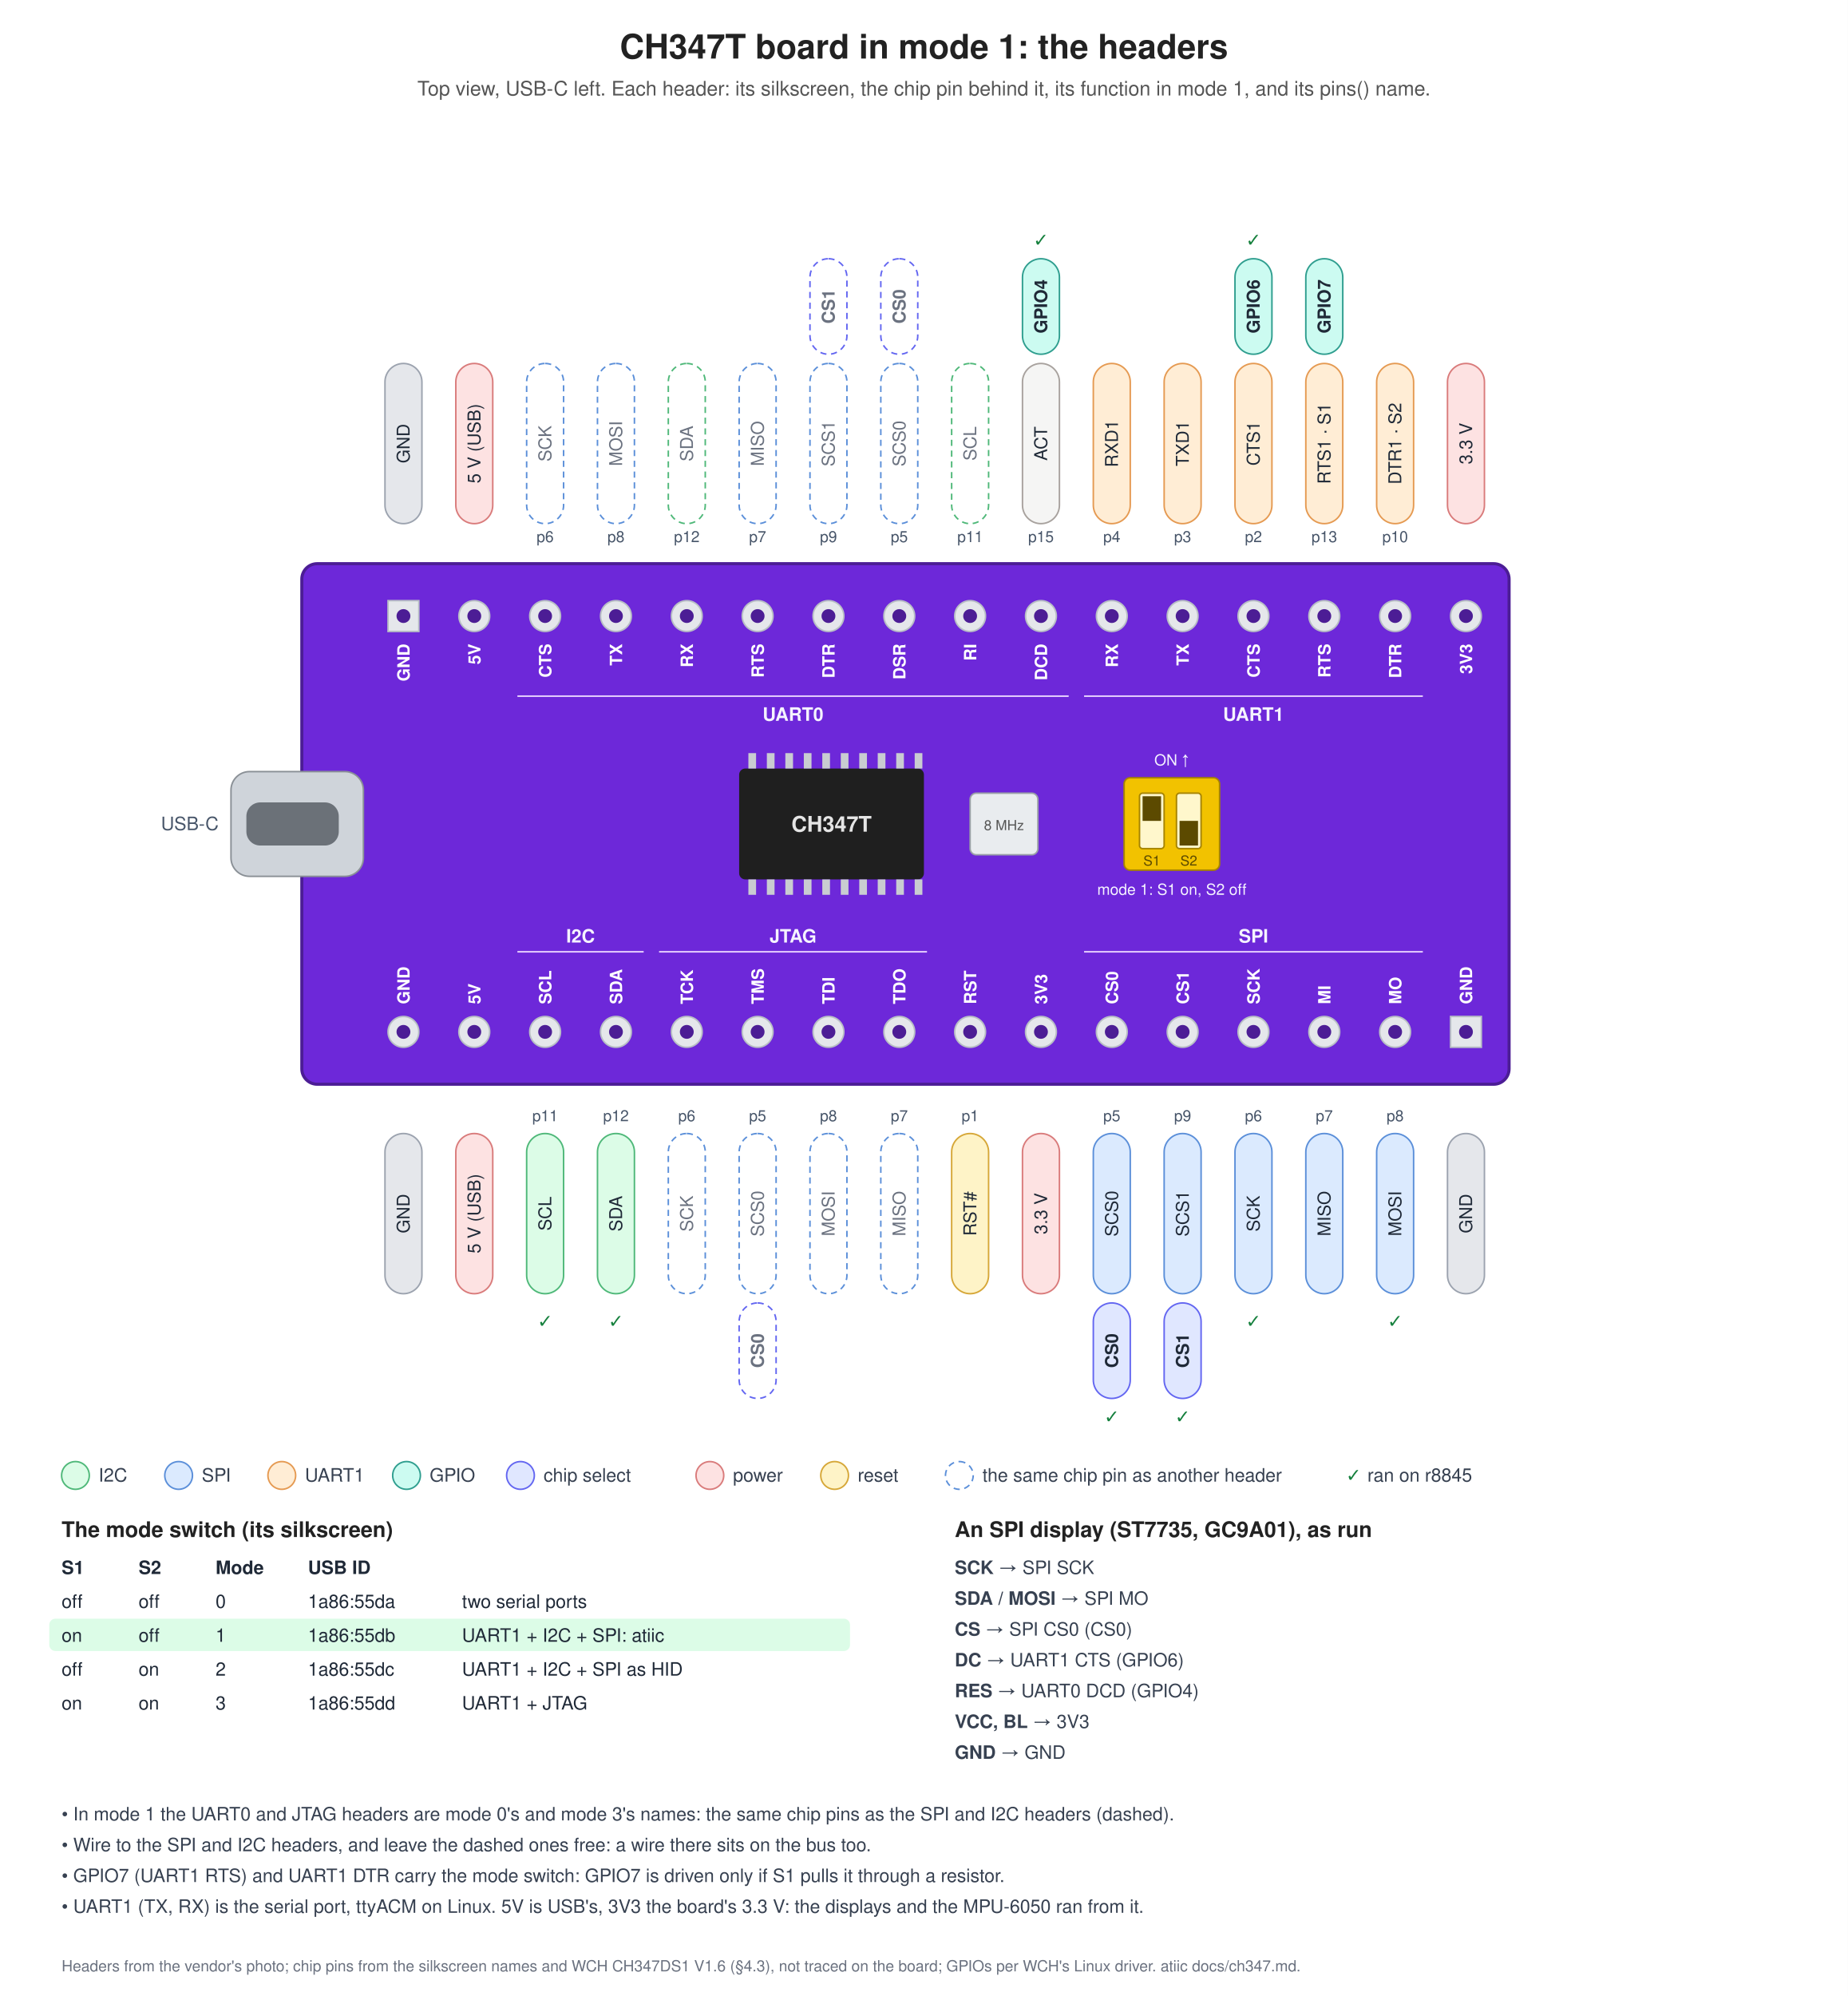
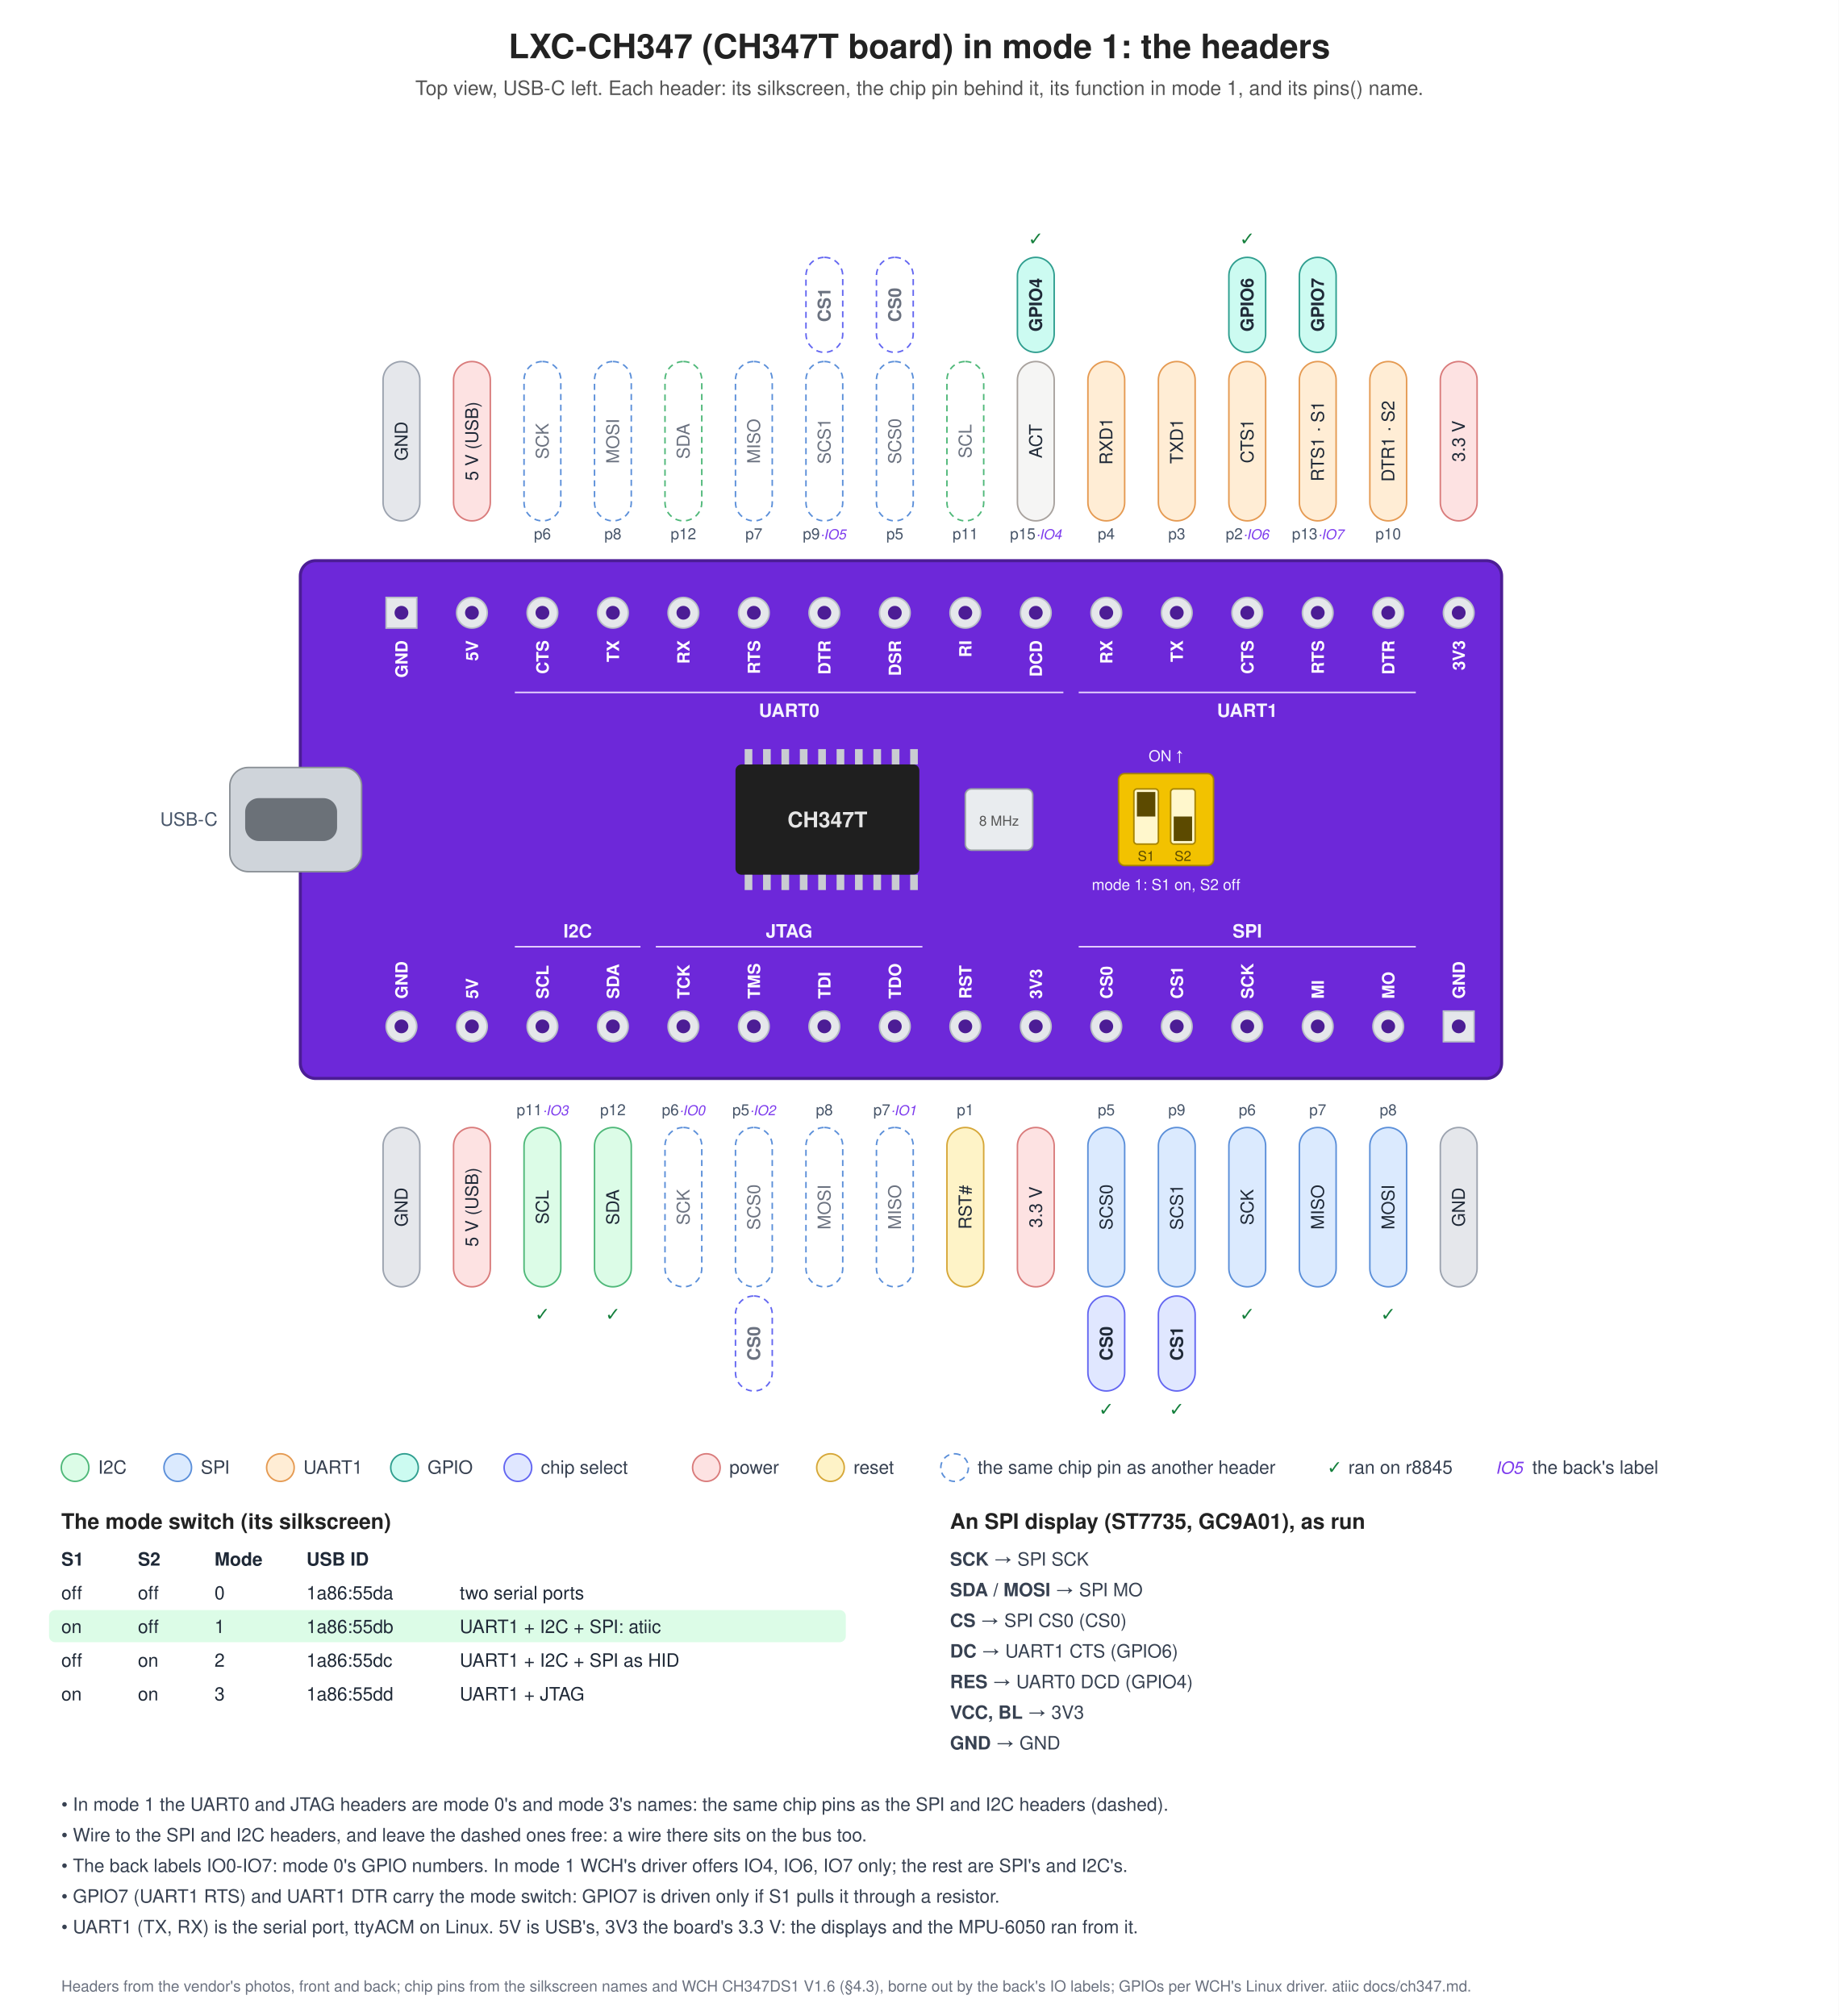
- <svg xmlns="http://www.w3.org/2000/svg" viewBox="0 0 1200 1296" width="1200" height="1296" font-family="Helvetica, Arial, sans-serif">
-   <rect width="1200" height="1296" fill="#ffffff" />
-   <text x="600.0" y="38" text-anchor="middle" font-size="22" font-weight="bold" fill="#222">CH347T board in mode 1: the headers</text>
+ <svg xmlns="http://www.w3.org/2000/svg" viewBox="0 0 1200 1316" width="1200" height="1316" font-family="Helvetica, Arial, sans-serif">
+   <rect width="1200" height="1316" fill="#ffffff" />
+   <text x="600.0" y="38" text-anchor="middle" font-size="22" font-weight="bold" fill="#222">LXC-CH347 (CH347T board) in mode 1: the headers</text>
  <text x="600.0" y="62" text-anchor="middle" font-size="13" fill="#555">Top view, USB-C left. Each header: its silkscreen, the chip pin behind it, its function in mode 1, and its pins() name.</text>
  <rect x="196" y="366" width="784" height="338" rx="10" fill="#6d28d9" stroke="#4c1d95" stroke-width="2" />
  <rect x="150" y="501.0" width="86" height="68" rx="12" fill="#cfd4da" stroke="#8a9096" />
  <rect x="160" y="521.0" width="60" height="28" rx="9" fill="#6b7178" />
  <text x="142" y="539.0" text-anchor="end" font-size="12" fill="#475569">USB-C</text>
  <rect x="480" y="499.0" width="120" height="72" rx="4" fill="#1f1f1f" />
  <rect x="486" y="489.0" width="5" height="10" fill="#c9ccd1" />
  <rect x="486" y="571.0" width="5" height="10" fill="#c9ccd1" />
  <rect x="498" y="489.0" width="5" height="10" fill="#c9ccd1" />
  <rect x="498" y="571.0" width="5" height="10" fill="#c9ccd1" />
  <rect x="510" y="489.0" width="5" height="10" fill="#c9ccd1" />
  <rect x="510" y="571.0" width="5" height="10" fill="#c9ccd1" />
  <rect x="522" y="489.0" width="5" height="10" fill="#c9ccd1" />
  <rect x="522" y="571.0" width="5" height="10" fill="#c9ccd1" />
  <rect x="534" y="489.0" width="5" height="10" fill="#c9ccd1" />
  <rect x="534" y="571.0" width="5" height="10" fill="#c9ccd1" />
  <rect x="546" y="489.0" width="5" height="10" fill="#c9ccd1" />
  <rect x="546" y="571.0" width="5" height="10" fill="#c9ccd1" />
  <rect x="558" y="489.0" width="5" height="10" fill="#c9ccd1" />
  <rect x="558" y="571.0" width="5" height="10" fill="#c9ccd1" />
  <rect x="570" y="489.0" width="5" height="10" fill="#c9ccd1" />
  <rect x="570" y="571.0" width="5" height="10" fill="#c9ccd1" />
  <rect x="582" y="489.0" width="5" height="10" fill="#c9ccd1" />
  <rect x="582" y="571.0" width="5" height="10" fill="#c9ccd1" />
  <rect x="594" y="489.0" width="5" height="10" fill="#c9ccd1" />
  <rect x="594" y="571.0" width="5" height="10" fill="#c9ccd1" />
  <text x="540" y="540.0" text-anchor="middle" font-size="14" font-weight="bold" fill="#e5e5e5">CH347T</text>
  <rect x="630" y="515.0" width="44" height="40" rx="4" fill="#e9ecef" stroke="#9aa0a6" />
  <text x="652" y="539.0" text-anchor="middle" font-size="9" fill="#555">8 MHz</text>
  <rect x="730" y="505.0" width="62" height="60" rx="4" fill="#f2c200" stroke="#a68400" />
  <rect x="740" y="515.0" width="16" height="36" rx="2" fill="#fff7cc" stroke="#a68400" />
  <rect x="742" y="517.0" width="12" height="16" fill="#5c4a00" />
  <text x="748" y="562.0" text-anchor="middle" font-size="9" fill="#5c4a00">S1</text>
  <rect x="764" y="515.0" width="16" height="36" rx="2" fill="#fff7cc" stroke="#a68400" />
  <rect x="766" y="533.0" width="12" height="16" fill="#5c4a00" />
  <text x="772" y="562.0" text-anchor="middle" font-size="9" fill="#5c4a00">S2</text>
  <text x="761" y="497.0" text-anchor="middle" font-size="10" fill="#f5f3ff">ON ↑</text>
  <text x="761" y="581.0" text-anchor="middle" font-size="10" fill="#f5f3ff">mode 1: S1 on, S2 off</text>
  <rect x="252" y="390" width="20" height="20" fill="#e5e7eb" stroke="#b8bec5" />
  <circle cx="262" cy="400" r="4.5" fill="#4c1d95" />
  <text transform="translate(266 418) rotate(-90)" text-anchor="end" font-size="11" font-weight="bold" fill="#ffffff">GND</text>
  <rect x="250" y="236" width="24" height="104" rx="12.0" fill="#e5e7eb" stroke="#9ca3af" />
  <text transform="translate(266.0 288.0) rotate(-90)" text-anchor="middle" font-size="11.5" fill="#1f2937">GND</text>
  <circle cx="308" cy="400" r="10" fill="#e5e7eb" stroke="#b8bec5" />
  <circle cx="308" cy="400" r="4.5" fill="#4c1d95" />
  <text transform="translate(312 418) rotate(-90)" text-anchor="end" font-size="11" font-weight="bold" fill="#ffffff">5V</text>
  <rect x="296" y="236" width="24" height="104" rx="12.0" fill="#fde2e2" stroke="#d97b7b" />
  <text transform="translate(312.0 288.0) rotate(-90)" text-anchor="middle" font-size="11.5" fill="#1f2937">5 V (USB)</text>
  <circle cx="354" cy="400" r="10" fill="#e5e7eb" stroke="#b8bec5" />
  <circle cx="354" cy="400" r="4.5" fill="#4c1d95" />
  <text transform="translate(358 418) rotate(-90)" text-anchor="end" font-size="11" font-weight="bold" fill="#ffffff">CTS</text>
  <text x="354" y="352" text-anchor="middle" font-size="10" fill="#475569">p6</text>
  <rect x="342" y="236" width="24" height="104" rx="12.0" fill="#ffffff" stroke="#5b8fd9" stroke-dasharray="4 3" />
  <text transform="translate(358.0 288.0) rotate(-90)" text-anchor="middle" font-size="11.5" fill="#6b7280">SCK</text>
  <circle cx="400" cy="400" r="10" fill="#e5e7eb" stroke="#b8bec5" />
  <circle cx="400" cy="400" r="4.5" fill="#4c1d95" />
  <text transform="translate(404 418) rotate(-90)" text-anchor="end" font-size="11" font-weight="bold" fill="#ffffff">TX</text>
  <text x="400" y="352" text-anchor="middle" font-size="10" fill="#475569">p8</text>
  <rect x="388" y="236" width="24" height="104" rx="12.0" fill="#ffffff" stroke="#5b8fd9" stroke-dasharray="4 3" />
  <text transform="translate(404.0 288.0) rotate(-90)" text-anchor="middle" font-size="11.5" fill="#6b7280">MOSI</text>
  <circle cx="446" cy="400" r="10" fill="#e5e7eb" stroke="#b8bec5" />
  <circle cx="446" cy="400" r="4.5" fill="#4c1d95" />
  <text transform="translate(450 418) rotate(-90)" text-anchor="end" font-size="11" font-weight="bold" fill="#ffffff">RX</text>
  <text x="446" y="352" text-anchor="middle" font-size="10" fill="#475569">p12</text>
  <rect x="434" y="236" width="24" height="104" rx="12.0" fill="#ffffff" stroke="#4fb879" stroke-dasharray="4 3" />
  <text transform="translate(450.0 288.0) rotate(-90)" text-anchor="middle" font-size="11.5" fill="#6b7280">SDA</text>
  <circle cx="492" cy="400" r="10" fill="#e5e7eb" stroke="#b8bec5" />
  <circle cx="492" cy="400" r="4.5" fill="#4c1d95" />
  <text transform="translate(496 418) rotate(-90)" text-anchor="end" font-size="11" font-weight="bold" fill="#ffffff">RTS</text>
  <text x="492" y="352" text-anchor="middle" font-size="10" fill="#475569">p7</text>
  <rect x="480" y="236" width="24" height="104" rx="12.0" fill="#ffffff" stroke="#5b8fd9" stroke-dasharray="4 3" />
  <text transform="translate(496.0 288.0) rotate(-90)" text-anchor="middle" font-size="11.5" fill="#6b7280">MISO</text>
  <circle cx="538" cy="400" r="10" fill="#e5e7eb" stroke="#b8bec5" />
  <circle cx="538" cy="400" r="4.5" fill="#4c1d95" />
  <text transform="translate(542 418) rotate(-90)" text-anchor="end" font-size="11" font-weight="bold" fill="#ffffff">DTR</text>
-   <text x="538" y="352" text-anchor="middle" font-size="10" fill="#475569">p9</text>
+   <text x="538" y="352" text-anchor="middle" font-size="10" fill="#475569">p9<tspan font-size="9" font-style="italic" fill="#7c3aed">·IO5</tspan>
+   </text>
  <rect x="526" y="236" width="24" height="104" rx="12.0" fill="#ffffff" stroke="#5b8fd9" stroke-dasharray="4 3" />
  <text transform="translate(542.0 288.0) rotate(-90)" text-anchor="middle" font-size="11.5" fill="#6b7280">SCS1</text>
  <rect x="526" y="168" width="24" height="62" rx="12.0" fill="#ffffff" stroke="#6366f1" stroke-dasharray="4 3" />
  <text transform="translate(542.0 199.0) rotate(-90)" text-anchor="middle" font-size="11.5" font-weight="bold" fill="#6b7280">CS1</text>
  <circle cx="584" cy="400" r="10" fill="#e5e7eb" stroke="#b8bec5" />
  <circle cx="584" cy="400" r="4.5" fill="#4c1d95" />
  <text transform="translate(588 418) rotate(-90)" text-anchor="end" font-size="11" font-weight="bold" fill="#ffffff">DSR</text>
  <text x="584" y="352" text-anchor="middle" font-size="10" fill="#475569">p5</text>
  <rect x="572" y="236" width="24" height="104" rx="12.0" fill="#ffffff" stroke="#5b8fd9" stroke-dasharray="4 3" />
  <text transform="translate(588.0 288.0) rotate(-90)" text-anchor="middle" font-size="11.5" fill="#6b7280">SCS0</text>
  <rect x="572" y="168" width="24" height="62" rx="12.0" fill="#ffffff" stroke="#6366f1" stroke-dasharray="4 3" />
  <text transform="translate(588.0 199.0) rotate(-90)" text-anchor="middle" font-size="11.5" font-weight="bold" fill="#6b7280">CS0</text>
  <circle cx="630" cy="400" r="10" fill="#e5e7eb" stroke="#b8bec5" />
  <circle cx="630" cy="400" r="4.5" fill="#4c1d95" />
  <text transform="translate(634 418) rotate(-90)" text-anchor="end" font-size="11" font-weight="bold" fill="#ffffff">RI</text>
  <text x="630" y="352" text-anchor="middle" font-size="10" fill="#475569">p11</text>
  <rect x="618" y="236" width="24" height="104" rx="12.0" fill="#ffffff" stroke="#4fb879" stroke-dasharray="4 3" />
  <text transform="translate(634.0 288.0) rotate(-90)" text-anchor="middle" font-size="11.5" fill="#6b7280">SCL</text>
  <circle cx="676" cy="400" r="10" fill="#e5e7eb" stroke="#b8bec5" />
  <circle cx="676" cy="400" r="4.5" fill="#4c1d95" />
  <text transform="translate(680 418) rotate(-90)" text-anchor="end" font-size="11" font-weight="bold" fill="#ffffff">DCD</text>
-   <text x="676" y="352" text-anchor="middle" font-size="10" fill="#475569">p15</text>
+   <text x="676" y="352" text-anchor="middle" font-size="10" fill="#475569">p15<tspan font-size="9" font-style="italic" fill="#7c3aed">·IO4</tspan>
+   </text>
  <rect x="664" y="236" width="24" height="104" rx="12.0" fill="#f5f5f4" stroke="#a8a29e" />
  <text transform="translate(680.0 288.0) rotate(-90)" text-anchor="middle" font-size="11.5" fill="#1f2937">ACT</text>
  <rect x="664" y="168" width="24" height="62" rx="12.0" fill="#ccfbf1" stroke="#2f9e8f" />
  <text transform="translate(680.0 199.0) rotate(-90)" text-anchor="middle" font-size="11.5" font-weight="bold" fill="#1f2937">GPIO4</text>
  <text x="676" y="160" text-anchor="middle" font-size="12" fill="#15803d">✓</text>
  <circle cx="722" cy="400" r="10" fill="#e5e7eb" stroke="#b8bec5" />
  <circle cx="722" cy="400" r="4.5" fill="#4c1d95" />
  <text transform="translate(726 418) rotate(-90)" text-anchor="end" font-size="11" font-weight="bold" fill="#ffffff">RX</text>
  <text x="722" y="352" text-anchor="middle" font-size="10" fill="#475569">p4</text>
  <rect x="710" y="236" width="24" height="104" rx="12.0" fill="#ffedd5" stroke="#e59a52" />
  <text transform="translate(726.0 288.0) rotate(-90)" text-anchor="middle" font-size="11.5" fill="#1f2937">RXD1</text>
  <circle cx="768" cy="400" r="10" fill="#e5e7eb" stroke="#b8bec5" />
  <circle cx="768" cy="400" r="4.5" fill="#4c1d95" />
  <text transform="translate(772 418) rotate(-90)" text-anchor="end" font-size="11" font-weight="bold" fill="#ffffff">TX</text>
  <text x="768" y="352" text-anchor="middle" font-size="10" fill="#475569">p3</text>
  <rect x="756" y="236" width="24" height="104" rx="12.0" fill="#ffedd5" stroke="#e59a52" />
  <text transform="translate(772.0 288.0) rotate(-90)" text-anchor="middle" font-size="11.5" fill="#1f2937">TXD1</text>
  <circle cx="814" cy="400" r="10" fill="#e5e7eb" stroke="#b8bec5" />
  <circle cx="814" cy="400" r="4.5" fill="#4c1d95" />
  <text transform="translate(818 418) rotate(-90)" text-anchor="end" font-size="11" font-weight="bold" fill="#ffffff">CTS</text>
-   <text x="814" y="352" text-anchor="middle" font-size="10" fill="#475569">p2</text>
+   <text x="814" y="352" text-anchor="middle" font-size="10" fill="#475569">p2<tspan font-size="9" font-style="italic" fill="#7c3aed">·IO6</tspan>
+   </text>
  <rect x="802" y="236" width="24" height="104" rx="12.0" fill="#ffedd5" stroke="#e59a52" />
  <text transform="translate(818.0 288.0) rotate(-90)" text-anchor="middle" font-size="11.5" fill="#1f2937">CTS1</text>
  <rect x="802" y="168" width="24" height="62" rx="12.0" fill="#ccfbf1" stroke="#2f9e8f" />
  <text transform="translate(818.0 199.0) rotate(-90)" text-anchor="middle" font-size="11.5" font-weight="bold" fill="#1f2937">GPIO6</text>
  <text x="814" y="160" text-anchor="middle" font-size="12" fill="#15803d">✓</text>
  <circle cx="860" cy="400" r="10" fill="#e5e7eb" stroke="#b8bec5" />
  <circle cx="860" cy="400" r="4.5" fill="#4c1d95" />
  <text transform="translate(864 418) rotate(-90)" text-anchor="end" font-size="11" font-weight="bold" fill="#ffffff">RTS</text>
-   <text x="860" y="352" text-anchor="middle" font-size="10" fill="#475569">p13</text>
+   <text x="860" y="352" text-anchor="middle" font-size="10" fill="#475569">p13<tspan font-size="9" font-style="italic" fill="#7c3aed">·IO7</tspan>
+   </text>
  <rect x="848" y="236" width="24" height="104" rx="12.0" fill="#ffedd5" stroke="#e59a52" />
  <text transform="translate(864.0 288.0) rotate(-90)" text-anchor="middle" font-size="11.5" fill="#1f2937">RTS1 · S1</text>
  <rect x="848" y="168" width="24" height="62" rx="12.0" fill="#ccfbf1" stroke="#2f9e8f" />
  <text transform="translate(864.0 199.0) rotate(-90)" text-anchor="middle" font-size="11.5" font-weight="bold" fill="#1f2937">GPIO7</text>
  <circle cx="906" cy="400" r="10" fill="#e5e7eb" stroke="#b8bec5" />
  <circle cx="906" cy="400" r="4.5" fill="#4c1d95" />
  <text transform="translate(910 418) rotate(-90)" text-anchor="end" font-size="11" font-weight="bold" fill="#ffffff">DTR</text>
  <text x="906" y="352" text-anchor="middle" font-size="10" fill="#475569">p10</text>
  <rect x="894" y="236" width="24" height="104" rx="12.0" fill="#ffedd5" stroke="#e59a52" />
  <text transform="translate(910.0 288.0) rotate(-90)" text-anchor="middle" font-size="11.5" fill="#1f2937">DTR1 · S2</text>
  <circle cx="952" cy="400" r="10" fill="#e5e7eb" stroke="#b8bec5" />
  <circle cx="952" cy="400" r="4.5" fill="#4c1d95" />
  <text transform="translate(956 418) rotate(-90)" text-anchor="end" font-size="11" font-weight="bold" fill="#ffffff">3V3</text>
  <rect x="940" y="236" width="24" height="104" rx="12.0" fill="#fde2e2" stroke="#d97b7b" />
  <text transform="translate(956.0 288.0) rotate(-90)" text-anchor="middle" font-size="11.5" fill="#1f2937">3.3 V</text>
  <line x1="336" y1="452" x2="694" y2="452" stroke="#e9d5ff" stroke-width="1" />
  <text x="515.0" y="468" text-anchor="middle" font-size="12" font-weight="bold" fill="#f5f3ff">UART0</text>
  <line x1="704" y1="452" x2="924" y2="452" stroke="#e9d5ff" stroke-width="1" />
  <text x="814.0" y="468" text-anchor="middle" font-size="12" font-weight="bold" fill="#f5f3ff">UART1</text>
  <circle cx="262" cy="670" r="10" fill="#e5e7eb" stroke="#b8bec5" />
  <circle cx="262" cy="670" r="4.5" fill="#4c1d95" />
  <text transform="translate(266 652) rotate(-90)" text-anchor="start" font-size="11" font-weight="bold" fill="#ffffff">GND</text>
  <rect x="250" y="736" width="24" height="104" rx="12.0" fill="#e5e7eb" stroke="#9ca3af" />
  <text transform="translate(266.0 788.0) rotate(-90)" text-anchor="middle" font-size="11.5" fill="#1f2937">GND</text>
  <circle cx="308" cy="670" r="10" fill="#e5e7eb" stroke="#b8bec5" />
  <circle cx="308" cy="670" r="4.5" fill="#4c1d95" />
  <text transform="translate(312 652) rotate(-90)" text-anchor="start" font-size="11" font-weight="bold" fill="#ffffff">5V</text>
  <rect x="296" y="736" width="24" height="104" rx="12.0" fill="#fde2e2" stroke="#d97b7b" />
  <text transform="translate(312.0 788.0) rotate(-90)" text-anchor="middle" font-size="11.5" fill="#1f2937">5 V (USB)</text>
  <circle cx="354" cy="670" r="10" fill="#e5e7eb" stroke="#b8bec5" />
  <circle cx="354" cy="670" r="4.5" fill="#4c1d95" />
  <text transform="translate(358 652) rotate(-90)" text-anchor="start" font-size="11" font-weight="bold" fill="#ffffff">SCL</text>
-   <text x="354" y="728" text-anchor="middle" font-size="10" fill="#475569">p11</text>
+   <text x="354" y="728" text-anchor="middle" font-size="10" fill="#475569">p11<tspan font-size="9" font-style="italic" fill="#7c3aed">·IO3</tspan>
+   </text>
  <rect x="342" y="736" width="24" height="104" rx="12.0" fill="#dcfce7" stroke="#4fb879" />
  <text transform="translate(358.0 788.0) rotate(-90)" text-anchor="middle" font-size="11.5" fill="#1f2937">SCL</text>
  <text x="354" y="862" text-anchor="middle" font-size="12" fill="#15803d">✓</text>
  <circle cx="400" cy="670" r="10" fill="#e5e7eb" stroke="#b8bec5" />
  <circle cx="400" cy="670" r="4.5" fill="#4c1d95" />
  <text transform="translate(404 652) rotate(-90)" text-anchor="start" font-size="11" font-weight="bold" fill="#ffffff">SDA</text>
  <text x="400" y="728" text-anchor="middle" font-size="10" fill="#475569">p12</text>
  <rect x="388" y="736" width="24" height="104" rx="12.0" fill="#dcfce7" stroke="#4fb879" />
  <text transform="translate(404.0 788.0) rotate(-90)" text-anchor="middle" font-size="11.5" fill="#1f2937">SDA</text>
  <text x="400" y="862" text-anchor="middle" font-size="12" fill="#15803d">✓</text>
  <circle cx="446" cy="670" r="10" fill="#e5e7eb" stroke="#b8bec5" />
  <circle cx="446" cy="670" r="4.5" fill="#4c1d95" />
  <text transform="translate(450 652) rotate(-90)" text-anchor="start" font-size="11" font-weight="bold" fill="#ffffff">TCK</text>
-   <text x="446" y="728" text-anchor="middle" font-size="10" fill="#475569">p6</text>
+   <text x="446" y="728" text-anchor="middle" font-size="10" fill="#475569">p6<tspan font-size="9" font-style="italic" fill="#7c3aed">·IO0</tspan>
+   </text>
  <rect x="434" y="736" width="24" height="104" rx="12.0" fill="#ffffff" stroke="#5b8fd9" stroke-dasharray="4 3" />
  <text transform="translate(450.0 788.0) rotate(-90)" text-anchor="middle" font-size="11.5" fill="#6b7280">SCK</text>
  <circle cx="492" cy="670" r="10" fill="#e5e7eb" stroke="#b8bec5" />
  <circle cx="492" cy="670" r="4.5" fill="#4c1d95" />
  <text transform="translate(496 652) rotate(-90)" text-anchor="start" font-size="11" font-weight="bold" fill="#ffffff">TMS</text>
-   <text x="492" y="728" text-anchor="middle" font-size="10" fill="#475569">p5</text>
+   <text x="492" y="728" text-anchor="middle" font-size="10" fill="#475569">p5<tspan font-size="9" font-style="italic" fill="#7c3aed">·IO2</tspan>
+   </text>
  <rect x="480" y="736" width="24" height="104" rx="12.0" fill="#ffffff" stroke="#5b8fd9" stroke-dasharray="4 3" />
  <text transform="translate(496.0 788.0) rotate(-90)" text-anchor="middle" font-size="11.5" fill="#6b7280">SCS0</text>
  <rect x="480" y="846" width="24" height="62" rx="12.0" fill="#ffffff" stroke="#6366f1" stroke-dasharray="4 3" />
  <text transform="translate(496.0 877.0) rotate(-90)" text-anchor="middle" font-size="11.5" font-weight="bold" fill="#6b7280">CS0</text>
  <circle cx="538" cy="670" r="10" fill="#e5e7eb" stroke="#b8bec5" />
  <circle cx="538" cy="670" r="4.5" fill="#4c1d95" />
  <text transform="translate(542 652) rotate(-90)" text-anchor="start" font-size="11" font-weight="bold" fill="#ffffff">TDI</text>
  <text x="538" y="728" text-anchor="middle" font-size="10" fill="#475569">p8</text>
  <rect x="526" y="736" width="24" height="104" rx="12.0" fill="#ffffff" stroke="#5b8fd9" stroke-dasharray="4 3" />
  <text transform="translate(542.0 788.0) rotate(-90)" text-anchor="middle" font-size="11.5" fill="#6b7280">MOSI</text>
  <circle cx="584" cy="670" r="10" fill="#e5e7eb" stroke="#b8bec5" />
  <circle cx="584" cy="670" r="4.5" fill="#4c1d95" />
  <text transform="translate(588 652) rotate(-90)" text-anchor="start" font-size="11" font-weight="bold" fill="#ffffff">TDO</text>
-   <text x="584" y="728" text-anchor="middle" font-size="10" fill="#475569">p7</text>
+   <text x="584" y="728" text-anchor="middle" font-size="10" fill="#475569">p7<tspan font-size="9" font-style="italic" fill="#7c3aed">·IO1</tspan>
+   </text>
  <rect x="572" y="736" width="24" height="104" rx="12.0" fill="#ffffff" stroke="#5b8fd9" stroke-dasharray="4 3" />
  <text transform="translate(588.0 788.0) rotate(-90)" text-anchor="middle" font-size="11.5" fill="#6b7280">MISO</text>
  <circle cx="630" cy="670" r="10" fill="#e5e7eb" stroke="#b8bec5" />
  <circle cx="630" cy="670" r="4.5" fill="#4c1d95" />
  <text transform="translate(634 652) rotate(-90)" text-anchor="start" font-size="11" font-weight="bold" fill="#ffffff">RST</text>
  <text x="630" y="728" text-anchor="middle" font-size="10" fill="#475569">p1</text>
  <rect x="618" y="736" width="24" height="104" rx="12.0" fill="#fef3c7" stroke="#d6a738" />
  <text transform="translate(634.0 788.0) rotate(-90)" text-anchor="middle" font-size="11.5" fill="#1f2937">RST#</text>
  <circle cx="676" cy="670" r="10" fill="#e5e7eb" stroke="#b8bec5" />
  <circle cx="676" cy="670" r="4.5" fill="#4c1d95" />
  <text transform="translate(680 652) rotate(-90)" text-anchor="start" font-size="11" font-weight="bold" fill="#ffffff">3V3</text>
  <rect x="664" y="736" width="24" height="104" rx="12.0" fill="#fde2e2" stroke="#d97b7b" />
  <text transform="translate(680.0 788.0) rotate(-90)" text-anchor="middle" font-size="11.5" fill="#1f2937">3.3 V</text>
  <circle cx="722" cy="670" r="10" fill="#e5e7eb" stroke="#b8bec5" />
  <circle cx="722" cy="670" r="4.5" fill="#4c1d95" />
  <text transform="translate(726 652) rotate(-90)" text-anchor="start" font-size="11" font-weight="bold" fill="#ffffff">CS0</text>
  <text x="722" y="728" text-anchor="middle" font-size="10" fill="#475569">p5</text>
  <rect x="710" y="736" width="24" height="104" rx="12.0" fill="#dbeafe" stroke="#5b8fd9" />
  <text transform="translate(726.0 788.0) rotate(-90)" text-anchor="middle" font-size="11.5" fill="#1f2937">SCS0</text>
  <rect x="710" y="846" width="24" height="62" rx="12.0" fill="#e0e7ff" stroke="#6366f1" />
  <text transform="translate(726.0 877.0) rotate(-90)" text-anchor="middle" font-size="11.5" font-weight="bold" fill="#1f2937">CS0</text>
  <text x="722" y="924" text-anchor="middle" font-size="12" fill="#15803d">✓</text>
  <circle cx="768" cy="670" r="10" fill="#e5e7eb" stroke="#b8bec5" />
  <circle cx="768" cy="670" r="4.5" fill="#4c1d95" />
  <text transform="translate(772 652) rotate(-90)" text-anchor="start" font-size="11" font-weight="bold" fill="#ffffff">CS1</text>
  <text x="768" y="728" text-anchor="middle" font-size="10" fill="#475569">p9</text>
  <rect x="756" y="736" width="24" height="104" rx="12.0" fill="#dbeafe" stroke="#5b8fd9" />
  <text transform="translate(772.0 788.0) rotate(-90)" text-anchor="middle" font-size="11.5" fill="#1f2937">SCS1</text>
  <rect x="756" y="846" width="24" height="62" rx="12.0" fill="#e0e7ff" stroke="#6366f1" />
  <text transform="translate(772.0 877.0) rotate(-90)" text-anchor="middle" font-size="11.5" font-weight="bold" fill="#1f2937">CS1</text>
  <text x="768" y="924" text-anchor="middle" font-size="12" fill="#15803d">✓</text>
  <circle cx="814" cy="670" r="10" fill="#e5e7eb" stroke="#b8bec5" />
  <circle cx="814" cy="670" r="4.5" fill="#4c1d95" />
  <text transform="translate(818 652) rotate(-90)" text-anchor="start" font-size="11" font-weight="bold" fill="#ffffff">SCK</text>
  <text x="814" y="728" text-anchor="middle" font-size="10" fill="#475569">p6</text>
  <rect x="802" y="736" width="24" height="104" rx="12.0" fill="#dbeafe" stroke="#5b8fd9" />
  <text transform="translate(818.0 788.0) rotate(-90)" text-anchor="middle" font-size="11.5" fill="#1f2937">SCK</text>
  <text x="814" y="862" text-anchor="middle" font-size="12" fill="#15803d">✓</text>
  <circle cx="860" cy="670" r="10" fill="#e5e7eb" stroke="#b8bec5" />
  <circle cx="860" cy="670" r="4.5" fill="#4c1d95" />
  <text transform="translate(864 652) rotate(-90)" text-anchor="start" font-size="11" font-weight="bold" fill="#ffffff">MI</text>
  <text x="860" y="728" text-anchor="middle" font-size="10" fill="#475569">p7</text>
  <rect x="848" y="736" width="24" height="104" rx="12.0" fill="#dbeafe" stroke="#5b8fd9" />
  <text transform="translate(864.0 788.0) rotate(-90)" text-anchor="middle" font-size="11.5" fill="#1f2937">MISO</text>
  <circle cx="906" cy="670" r="10" fill="#e5e7eb" stroke="#b8bec5" />
  <circle cx="906" cy="670" r="4.5" fill="#4c1d95" />
  <text transform="translate(910 652) rotate(-90)" text-anchor="start" font-size="11" font-weight="bold" fill="#ffffff">MO</text>
  <text x="906" y="728" text-anchor="middle" font-size="10" fill="#475569">p8</text>
  <rect x="894" y="736" width="24" height="104" rx="12.0" fill="#dbeafe" stroke="#5b8fd9" />
  <text transform="translate(910.0 788.0) rotate(-90)" text-anchor="middle" font-size="11.5" fill="#1f2937">MOSI</text>
  <text x="906" y="862" text-anchor="middle" font-size="12" fill="#15803d">✓</text>
  <rect x="942" y="660" width="20" height="20" fill="#e5e7eb" stroke="#b8bec5" />
  <circle cx="952" cy="670" r="4.5" fill="#4c1d95" />
  <text transform="translate(956 652) rotate(-90)" text-anchor="start" font-size="11" font-weight="bold" fill="#ffffff">GND</text>
  <rect x="940" y="736" width="24" height="104" rx="12.0" fill="#e5e7eb" stroke="#9ca3af" />
  <text transform="translate(956.0 788.0) rotate(-90)" text-anchor="middle" font-size="11.5" fill="#1f2937">GND</text>
  <line x1="336" y1="618" x2="418" y2="618" stroke="#e9d5ff" stroke-width="1" />
  <text x="377.0" y="612" text-anchor="middle" font-size="12" font-weight="bold" fill="#f5f3ff">I2C</text>
  <line x1="428" y1="618" x2="602" y2="618" stroke="#e9d5ff" stroke-width="1" />
  <text x="515.0" y="612" text-anchor="middle" font-size="12" font-weight="bold" fill="#f5f3ff">JTAG</text>
  <line x1="704" y1="618" x2="924" y2="618" stroke="#e9d5ff" stroke-width="1" />
  <text x="814.0" y="612" text-anchor="middle" font-size="12" font-weight="bold" fill="#f5f3ff">SPI</text>
  <rect x="40" y="949" width="18" height="18" rx="9" fill="#dcfce7" stroke="#4fb879" />
  <text x="64" y="962" font-size="12" fill="#374151">I2C</text>
  <rect x="107" y="949" width="18" height="18" rx="9" fill="#dbeafe" stroke="#5b8fd9" />
  <text x="131" y="962" font-size="12" fill="#374151">SPI</text>
  <rect x="174" y="949" width="18" height="18" rx="9" fill="#ffedd5" stroke="#e59a52" />
  <text x="198" y="962" font-size="12" fill="#374151">UART1</text>
  <rect x="255" y="949" width="18" height="18" rx="9" fill="#ccfbf1" stroke="#2f9e8f" />
  <text x="279" y="962" font-size="12" fill="#374151">GPIO</text>
  <rect x="329" y="949" width="18" height="18" rx="9" fill="#e0e7ff" stroke="#6366f1" />
  <text x="353" y="962" font-size="12" fill="#374151">chip select</text>
  <rect x="452" y="949" width="18" height="18" rx="9" fill="#fde2e2" stroke="#d97b7b" />
  <text x="476" y="962" font-size="12" fill="#374151">power</text>
  <rect x="533" y="949" width="18" height="18" rx="9" fill="#fef3c7" stroke="#d6a738" />
  <text x="557" y="962" font-size="12" fill="#374151">reset</text>
  <rect x="614" y="949" width="18" height="18" rx="9" fill="#ffffff" stroke="#5b8fd9" stroke-dasharray="4 3" />
  <text x="638" y="962" font-size="12" fill="#374151">the same chip pin as another header</text>
-   <text x="874" y="962" font-size="12" fill="#15803d">✓</text>
-   <text x="888" y="962" font-size="12" fill="#374151">ran on r8845</text>
+   <text x="866" y="962" font-size="12" fill="#15803d">✓</text>
+   <text x="880" y="962" font-size="12" fill="#374151">ran on r8845</text>
+   <text x="976" y="962" font-size="11" font-style="italic" fill="#7c3aed">IO5</text>
+   <text x="1000" y="962" font-size="12" fill="#374151">the back's label</text>
  <text x="40" y="998" font-size="14" font-weight="bold" fill="#222">The mode switch (its silkscreen)</text>
  <text x="40" y="1022" font-size="12" font-weight="bold" fill="#1f2937">S1</text>
  <text x="90" y="1022" font-size="12" font-weight="bold" fill="#1f2937">S2</text>
  <text x="140" y="1022" font-size="12" font-weight="bold" fill="#1f2937">Mode</text>
  <text x="200" y="1022" font-size="12" font-weight="bold" fill="#1f2937">USB ID</text>
  <text x="300" y="1022" font-size="12" font-weight="bold" fill="#1f2937" />
  <text x="40" y="1044" font-size="12" fill="#1f2937">off</text>
  <text x="90" y="1044" font-size="12" fill="#1f2937">off</text>
  <text x="140" y="1044" font-size="12" fill="#1f2937">0</text>
  <text x="200" y="1044" font-size="12" fill="#1f2937">1a86:55da</text>
  <text x="300" y="1044" font-size="12" fill="#1f2937">two serial ports</text>
  <rect x="32" y="1051" width="520" height="21" rx="4" fill="#dcfce7" />
  <text x="40" y="1066" font-size="12" fill="#1f2937">on</text>
  <text x="90" y="1066" font-size="12" fill="#1f2937">off</text>
  <text x="140" y="1066" font-size="12" fill="#1f2937">1</text>
  <text x="200" y="1066" font-size="12" fill="#1f2937">1a86:55db</text>
  <text x="300" y="1066" font-size="12" fill="#1f2937">UART1 + I2C + SPI: atiic</text>
  <text x="40" y="1088" font-size="12" fill="#1f2937">off</text>
  <text x="90" y="1088" font-size="12" fill="#1f2937">on</text>
  <text x="140" y="1088" font-size="12" fill="#1f2937">2</text>
  <text x="200" y="1088" font-size="12" fill="#1f2937">1a86:55dc</text>
  <text x="300" y="1088" font-size="12" fill="#1f2937">UART1 + I2C + SPI as HID</text>
  <text x="40" y="1110" font-size="12" fill="#1f2937">on</text>
  <text x="90" y="1110" font-size="12" fill="#1f2937">on</text>
  <text x="140" y="1110" font-size="12" fill="#1f2937">3</text>
  <text x="200" y="1110" font-size="12" fill="#1f2937">1a86:55dd</text>
  <text x="300" y="1110" font-size="12" fill="#1f2937">UART1 + JTAG</text>
  <text x="620" y="998" font-size="14" font-weight="bold" fill="#222">An SPI display (ST7735, GC9A01), as run</text>
  <text x="620" y="1022" font-size="12" fill="#374151">
    <tspan font-weight="bold">SCK</tspan> → SPI SCK</text>
  <text x="620" y="1042" font-size="12" fill="#374151">
    <tspan font-weight="bold">SDA / MOSI</tspan> → SPI MO</text>
  <text x="620" y="1062" font-size="12" fill="#374151">
    <tspan font-weight="bold">CS</tspan> → SPI CS0 (CS0)</text>
  <text x="620" y="1082" font-size="12" fill="#374151">
    <tspan font-weight="bold">DC</tspan> → UART1 CTS (GPIO6)</text>
  <text x="620" y="1102" font-size="12" fill="#374151">
    <tspan font-weight="bold">RES</tspan> → UART0 DCD (GPIO4)</text>
  <text x="620" y="1122" font-size="12" fill="#374151">
    <tspan font-weight="bold">VCC, BL</tspan> → 3V3</text>
  <text x="620" y="1142" font-size="12" fill="#374151">
    <tspan font-weight="bold">GND</tspan> → GND</text>
  <text x="40" y="1182" font-size="12" fill="#374151">• In mode 1 the UART0 and JTAG headers are mode 0's and mode 3's names: the same chip pins as the SPI and I2C headers (dashed).</text>
  <text x="40" y="1202" font-size="12" fill="#374151">• Wire to the SPI and I2C headers, and leave the dashed ones free: a wire there sits on the bus too.</text>
-   <text x="40" y="1222" font-size="12" fill="#374151">• GPIO7 (UART1 RTS) and UART1 DTR carry the mode switch: GPIO7 is driven only if S1 pulls it through a resistor.</text>
-   <text x="40" y="1242" font-size="12" fill="#374151">• UART1 (TX, RX) is the serial port, ttyACM on Linux. 5V is USB's, 3V3 the board's 3.3 V: the displays and the MPU-6050 ran from it.</text>
-   <text x="40" y="1280" font-size="10" fill="#6b7280">Headers from the vendor's photo; chip pins from the silkscreen names and WCH CH347DS1 V1.6 (§4.3), not traced on the board; GPIOs per WCH's Linux driver. atiic docs/ch347.md.</text>
+   <text x="40" y="1222" font-size="12" fill="#374151">• The back labels IO0-IO7: mode 0's GPIO numbers. In mode 1 WCH's driver offers IO4, IO6, IO7 only; the rest are SPI's and I2C's.</text>
+   <text x="40" y="1242" font-size="12" fill="#374151">• GPIO7 (UART1 RTS) and UART1 DTR carry the mode switch: GPIO7 is driven only if S1 pulls it through a resistor.</text>
+   <text x="40" y="1262" font-size="12" fill="#374151">• UART1 (TX, RX) is the serial port, ttyACM on Linux. 5V is USB's, 3V3 the board's 3.3 V: the displays and the MPU-6050 ran from it.</text>
+   <text x="40" y="1300" font-size="10" fill="#6b7280">Headers from the vendor's photos, front and back; chip pins from the silkscreen names and WCH CH347DS1 V1.6 (§4.3), borne out by the back's IO labels; GPIOs per WCH's Linux driver. atiic docs/ch347.md.</text>
</svg>
